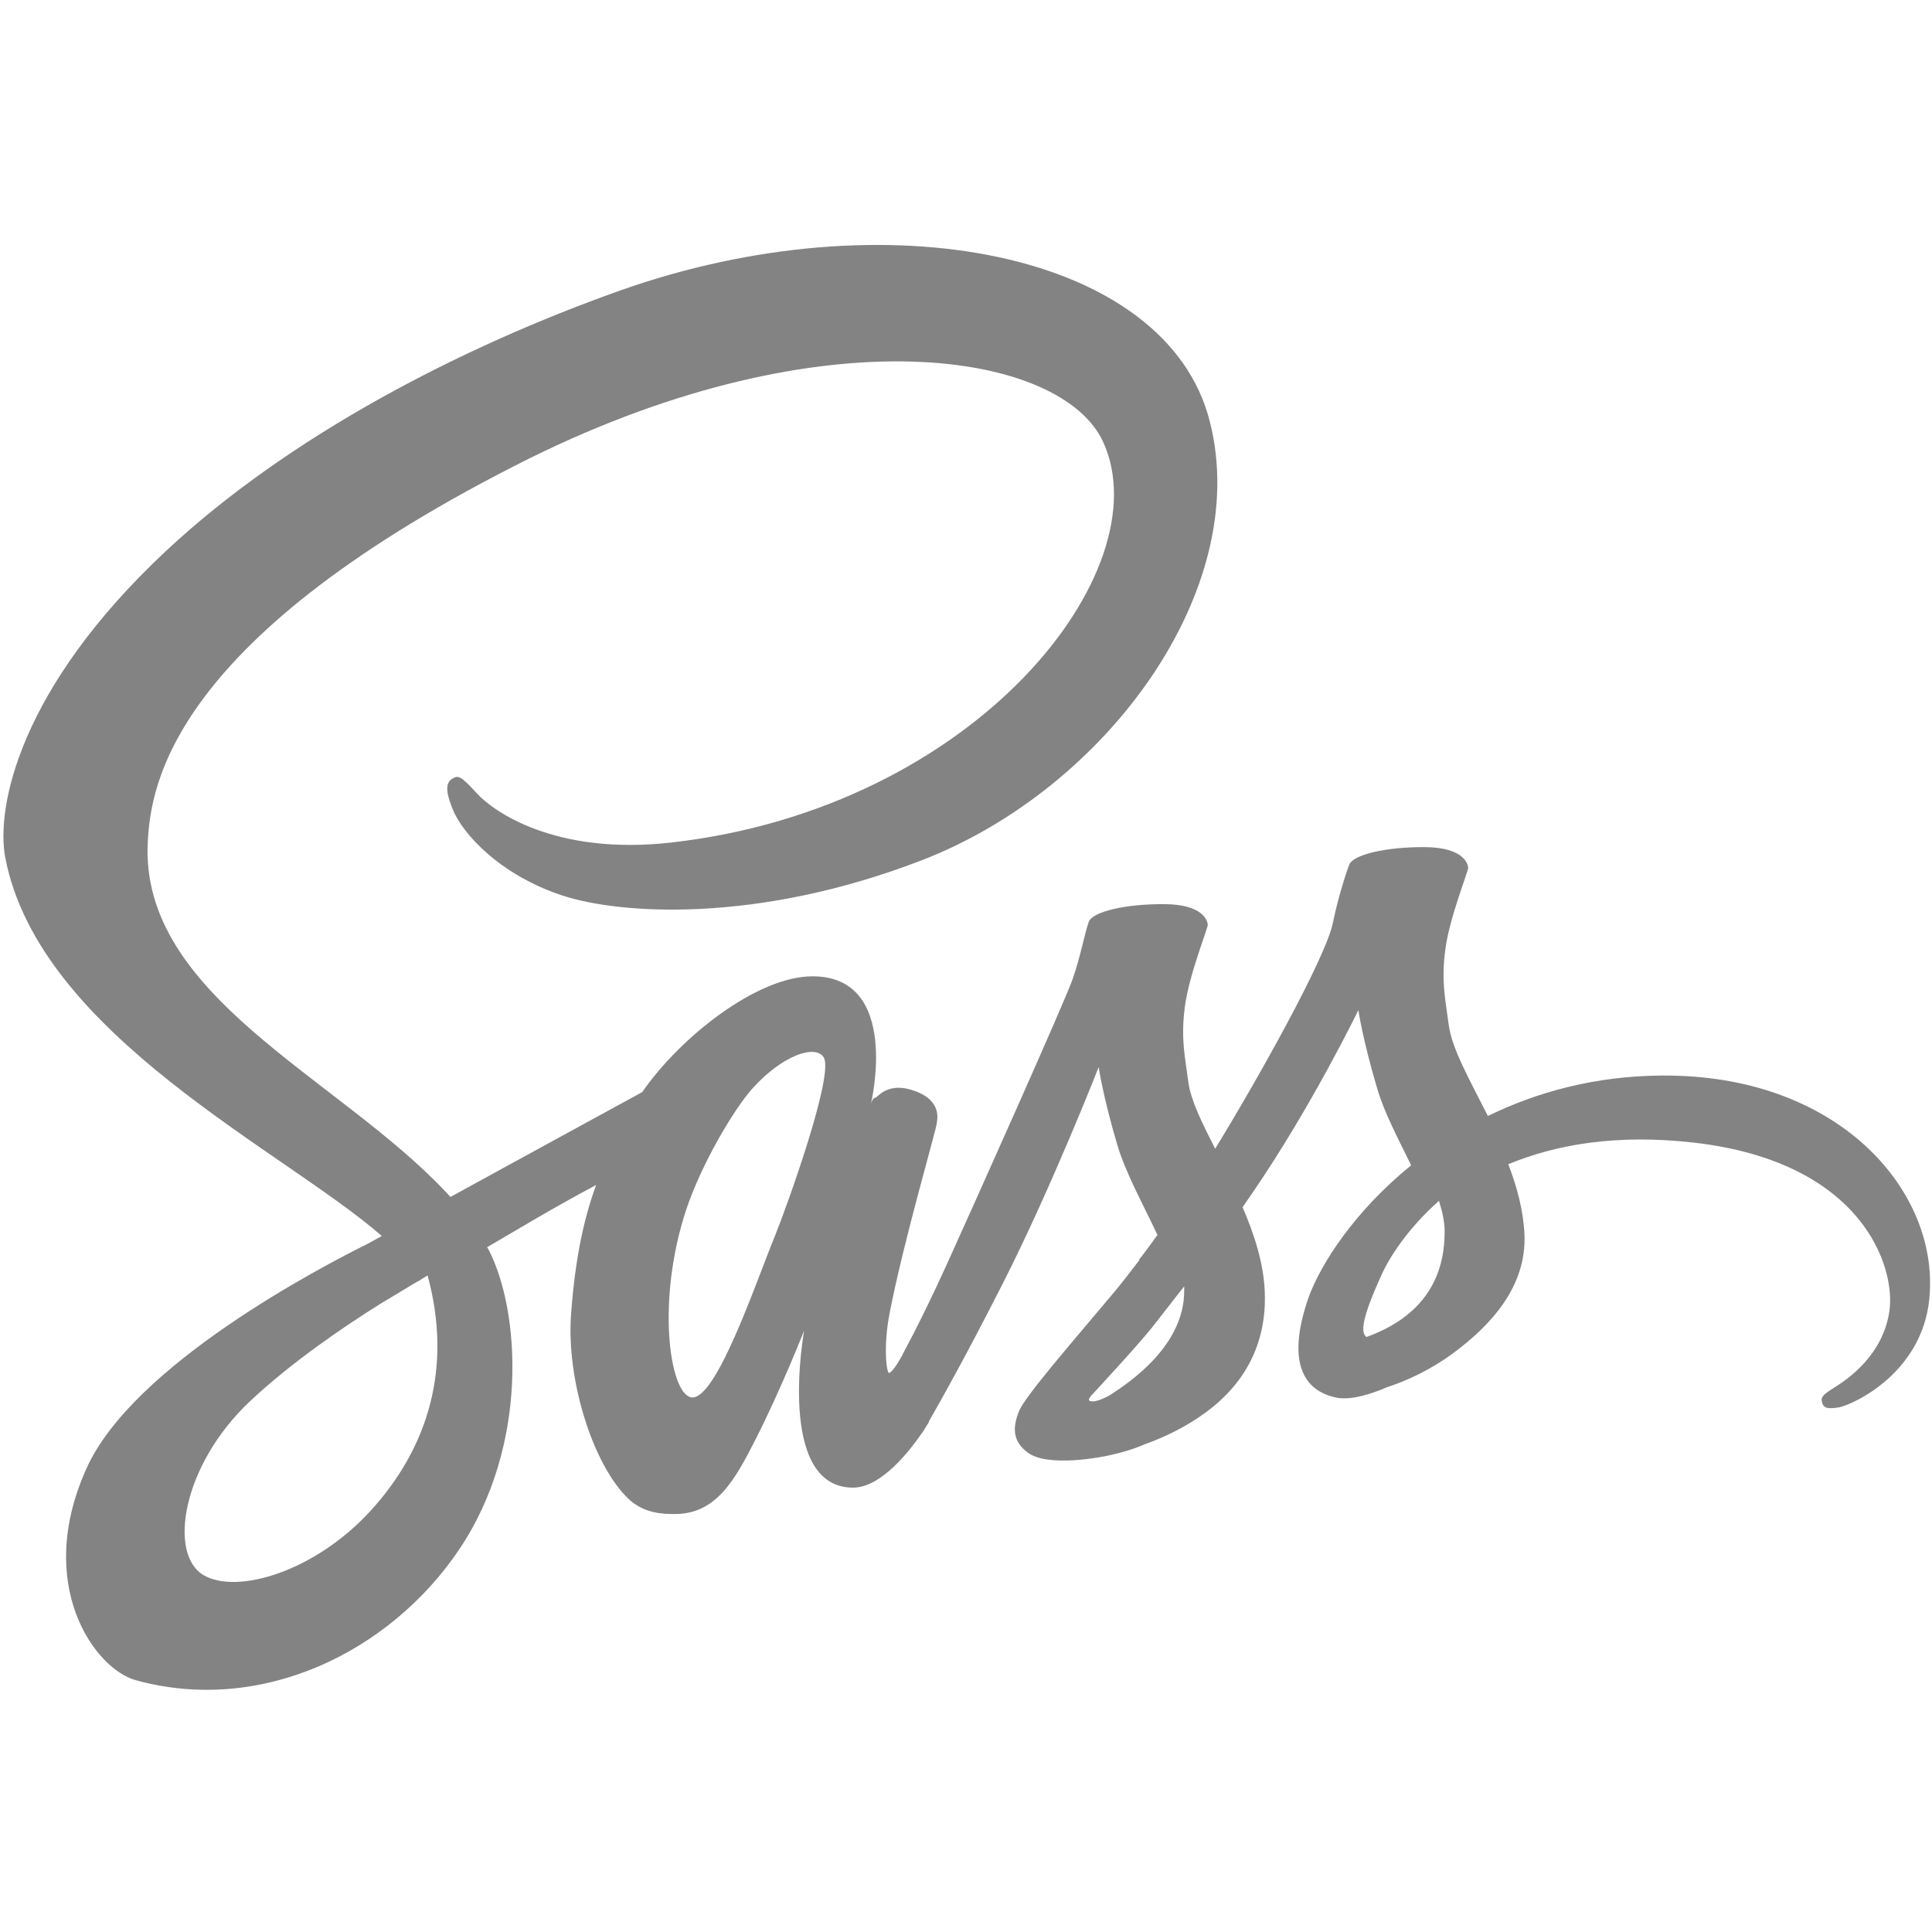
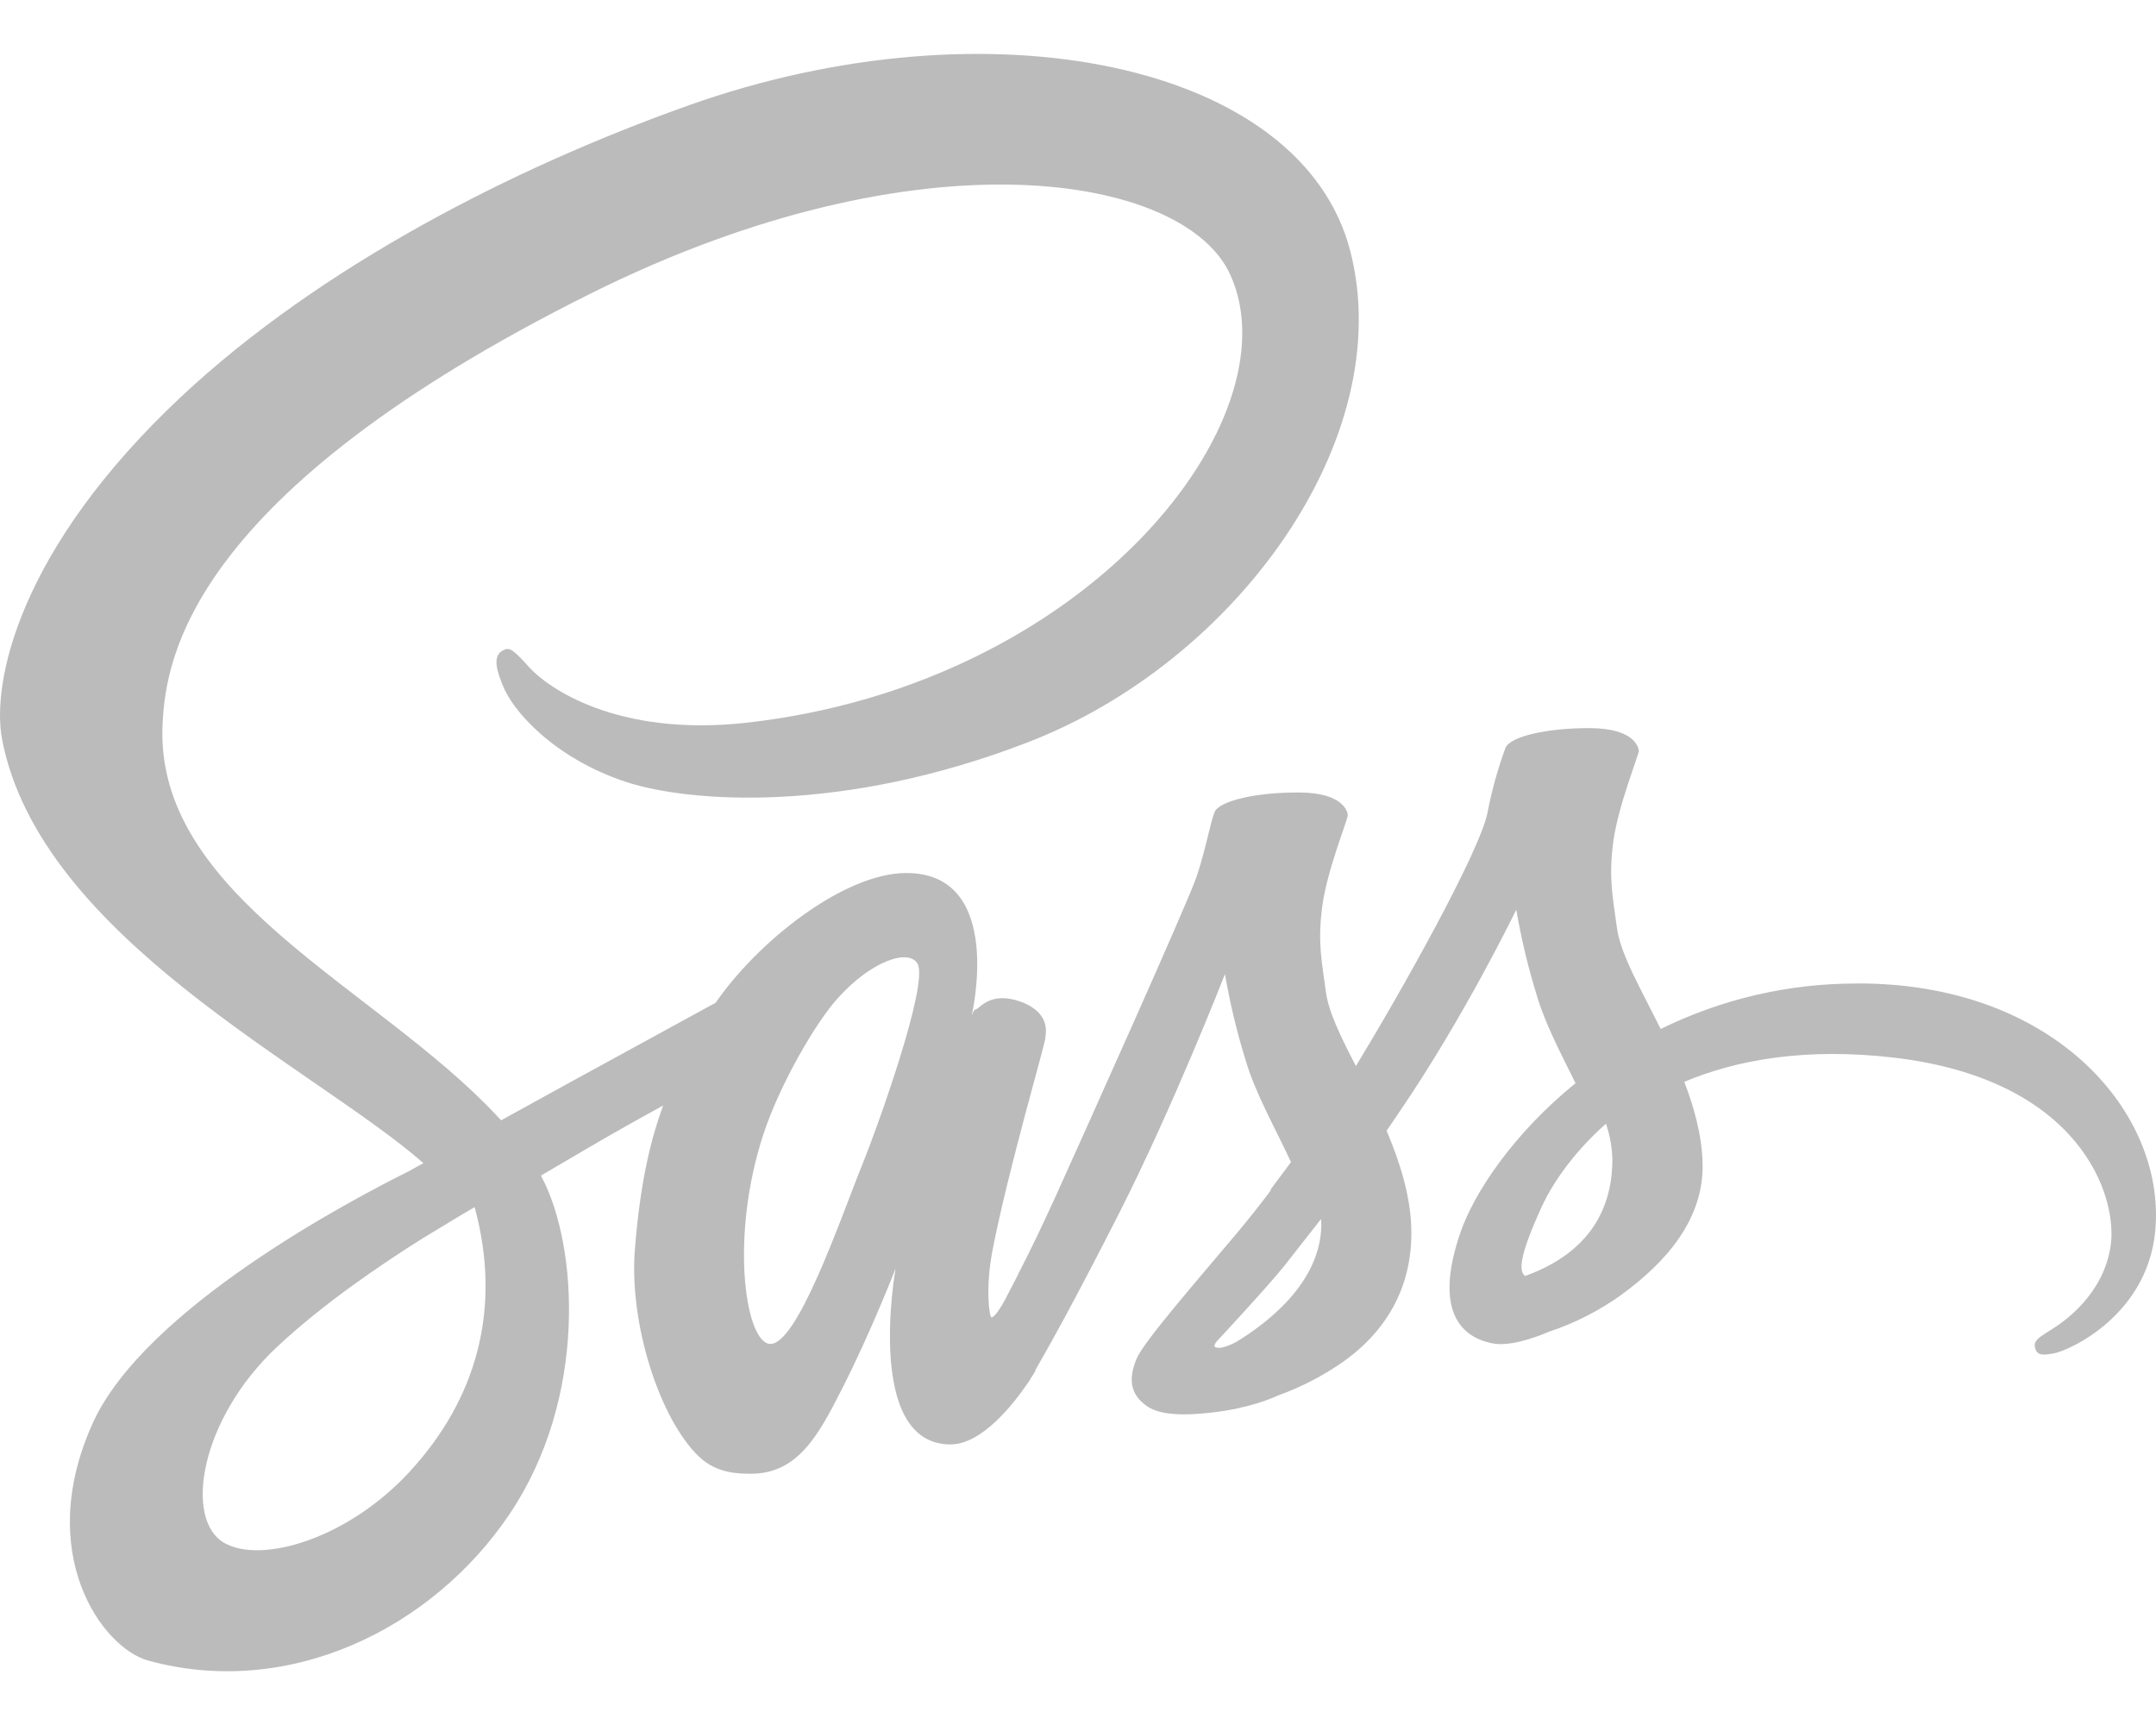
- <svg xmlns="http://www.w3.org/2000/svg" width="800" height="800" viewBox="0 -32 256 256" preserveAspectRatio="xMidYMid">
-   <path d="M220.281 110.514c-8.906.047-16.647 2.192-23.129 5.362-2.378-4.71-4.756-8.906-5.176-11.984-.466-3.591-1.026-5.782-.466-10.072s3.078-10.399 3.031-10.865-.56-2.658-5.689-2.705-9.559.979-10.072 2.332-1.492 4.43-2.145 7.601c-.886 4.663-10.259 21.31-15.621 30.03-1.725-3.404-3.217-6.388-3.544-8.766-.466-3.591-1.026-5.782-.466-10.072s3.078-10.399 3.031-10.865-.56-2.658-5.689-2.705-9.559.979-10.072 2.332-1.072 4.523-2.145 7.601-13.523 30.869-16.787 38.05c-1.679 3.684-3.124 6.621-4.15 8.627h0s-.047.14-.187.373l-1.399 2.658v.047c-.699 1.259-1.446 2.425-1.819 2.425-.28 0-.793-3.357.093-7.927 1.865-9.652 6.295-24.667 6.248-25.18 0-.28.839-2.891-2.891-4.243-3.637-1.352-4.943.886-5.269.886s-.56.793-.56.793 4.057-16.88-7.741-16.88c-7.368 0-17.533 8.067-22.569 15.341l-17.16 9.373-8.254 4.523c-.187-.187-.373-.42-.56-.606-14.269-15.248-40.662-26.02-39.542-46.49.42-7.461 2.984-27.046 50.687-50.827 39.263-19.352 70.505-13.989 75.914-2.098 7.741 16.973-16.74 48.495-57.309 53.065-15.481 1.725-23.595-4.243-25.647-6.482-2.145-2.332-2.471-2.471-3.264-2.005-1.306.699-.466 2.798 0 4.01 1.212 3.171 6.202 8.766 14.642 11.518 7.461 2.425 25.6 3.777 47.563-4.71 24.574-9.513 43.786-35.952 38.144-58.101-5.642-22.476-42.946-29.89-78.246-17.346-20.98 7.457-43.736 19.208-60.103 34.503C2.518 59.22-.56 75.028.699 81.65c4.523 23.502 36.931 38.796 49.894 50.128l-1.772.979c-6.482 3.217-31.196 16.134-37.351 29.797-6.995 15.481 1.119 26.579 6.482 28.071 16.647 4.616 33.76-3.684 42.946-17.393s8.067-31.522 3.824-39.682c-.047-.093-.093-.187-.187-.28l5.083-2.984c3.311-1.958 6.575-3.777 9.373-5.269-1.585 4.337-2.751 9.513-3.311 16.973-.699 8.766 2.891 20.144 7.601 24.621 2.098 1.958 4.57 2.005 6.155 2.005 5.502 0 7.974-4.57 10.725-9.979 3.357-6.621 6.388-14.315 6.388-14.315s-3.777 20.797 6.482 20.797c3.73 0 7.507-4.85 9.186-7.321v.047s.093-.14.28-.466l.606-.979v-.093c1.492-2.611 4.85-8.533 9.839-18.372 6.435-12.683 12.637-28.538 12.637-28.538s.56 3.87 2.471 10.305c1.119 3.777 3.451 7.927 5.316 11.937-1.492 2.098-2.425 3.264-2.425 3.264l.047.047c-1.212 1.585-2.518 3.311-3.964 4.989-5.083 6.062-11.145 13.01-11.984 15.015-.979 2.378-.746 4.103 1.119 5.502 1.352 1.026 3.777 1.166 6.248 1.026 4.57-.326 7.787-1.446 9.373-2.145 2.471-.886 5.362-2.238 8.067-4.243 4.989-3.684 8.02-8.953 7.741-15.901-.14-3.824-1.399-7.647-2.938-11.238.466-.653.886-1.306 1.352-1.958 7.881-11.518 13.989-24.154 13.989-24.154s.56 3.87 2.471 10.305c.933 3.264 2.844 6.808 4.523 10.259-7.414 6.015-11.984 13.01-13.616 17.58-2.938 8.487-.653 12.31 3.684 13.196 1.958.42 4.756-.513 6.808-1.399 2.611-.839 5.689-2.285 8.627-4.43 4.989-3.684 9.792-8.813 9.513-15.761-.14-3.171-.979-6.295-2.145-9.326 6.295-2.611 14.409-4.057 24.761-2.844 22.196 2.611 26.579 16.46 25.74 22.289s-5.502 9-7.041 9.979-2.052 1.306-1.912 2.005c.187 1.026.933.979 2.238.793 1.819-.326 11.658-4.71 12.077-15.435.699-13.709-12.357-28.678-35.439-28.538h0zM49.055 168.242c-7.368 8.02-17.626 11.051-22.056 8.487-4.756-2.751-2.891-14.595 6.155-23.082 5.502-5.176 12.59-9.979 17.3-12.917l4.57-2.751c.326-.187.513-.28.513-.28h0l1.119-.699c3.311 12.124.14 22.802-7.601 31.242h0zm53.625-36.465c-2.565 6.248-7.927 22.243-11.191 21.357-2.798-.746-4.523-12.87-.56-24.854 2.005-6.015 6.248-13.196 8.72-15.994 4.01-4.477 8.44-5.969 9.513-4.15 1.352 2.378-4.896 19.725-6.482 23.642h0zm44.252 21.17c-1.072.56-2.098.933-2.565.653-.326-.187.466-.933.466-.933s5.549-5.969 7.741-8.673l4.337-5.549v.606c0 7.134-6.901 11.937-9.979 13.896h0zm34.133-7.787c-.793-.56-.653-2.425 2.005-8.254 1.026-2.285 3.451-6.109 7.601-9.792.466 1.492.793 2.938.746 4.29-.047 9-6.482 12.357-10.352 13.756h0z" fill="#838383" />
+ <svg xmlns="http://www.w3.org/2000/svg" viewBox="0 0 640 512" fill-rule="evenodd">
+   <path fill="#bbb" d="M301.84 378.92c-.3.6-.6 1.08 0 0zm249.13-87a131.16 131.16 0 0 0-58 13.5c-5.9-11.9-12-22.3-13-30.1-1.2-9.1-2.5-14.5-1.1-25.3s7.7-26.1 7.6-27.2-1.4-6.6-14.3-6.7-24 2.5-25.29 5.9a122.83 122.83 0 0 0-5.3 19.1c-2.3 11.7-25.79 53.5-39.09 75.3-4.4-8.5-8.1-16-8.9-22-1.2-9.1-2.5-14.5-1.1-25.3s7.7-26.1 7.6-27.2-1.4-6.6-14.29-6.7-24 2.5-25.3 5.9-2.7 11.4-5.3 19.1-33.89 77.3-42.08 95.4c-4.2 9.2-7.8 16.6-10.4 21.6-.4.8-.7 1.3-.9 1.7.3-.5.5-1 .5-.8l-3.5 6.7v.1c-1.7 3.2-3.6 6.1-4.5 6.1-.6 0-1.9-8.4.3-19.9 4.7-24.2 15.8-61.8 15.7-63.1-.1-.7 2.1-7.2-7.3-10.7-9.1-3.3-12.4 2.2-13.2 2.2s-1.4 2-1.4 2 10.1-42.4-19.39-42.4c-18.4 0-44 20.2-56.58 38.5l-43 23.5-20.7 11.4c-.5-.5-.9-1-1.4-1.5-35.79-38.2-101.87-65.2-99.07-116.5 1-18.7 7.5-67.8 127.07-127.4 98-48.8 176.35-35.4 189.84-5.6 19.4 42.5-41.89 121.6-143.66 133-38.79 4.3-59.18-10.7-64.28-16.3-5.3-5.9-6.1-6.2-8.1-5.1-3.3 1.8-1.2 7 0 10.1 3 7.9 15.5 21.9 36.79 28.9 18.7 6.1 64.18 9.5 119.17-11.8 61.78-23.8 109.87-90.1 95.77-145.6C386.52 18.32 293-.18 204.57 31.22c-52.69 18.7-109.67 48.1-150.66 86.4-48.69 45.6-56.48 85.3-53.28 101.9 11.39 58.9 92.57 97.3 125.06 125.7l-4.5 2.5c-16.29 8.1-78.18 40.5-93.67 74.7-17.5 38.8 2.9 66.6 16.29 70.4 41.79 11.6 84.58-9.3 107.57-43.6s20.2-79.1 9.6-99.5c-.1-.3-.3-.5-.4-.8l12.8-7.5c8.29-4.9 16.39-9.4 23.49-13.3-4 10.8-6.9 23.8-8.4 42.6-1.8 22 7.3 50.5 19.1 61.7 5.2 4.9 11.49 5 15.39 5 13.8 0 20-11.4 26.89-25 8.5-16.6 16-35.9 16-35.9s-9.4 52.2 16.3 52.2c9.39 0 18.79-12.1 23-18.3v.1s.2-.4.7-1.2c1-1.5 1.5-2.4 1.5-2.4v-.3c3.8-6.5 12.1-21.4 24.59-46 16.2-31.8 31.69-71.5 31.69-71.5a201.24 201.24 0 0 0 6.2 25.8c2.8 9.5 8.7 19.9 13.4 30l-6.1 8.2a.31.31 0 0 0 .1.2c-3 4-6.4 8.3-9.9 12.5-12.79 15.2-28 32.6-30 37.6-2.4 5.9-1.8 10.3 2.8 13.7 3.4 2.6 9.4 3 15.69 2.5 11.5-.8 19.6-3.6 23.5-5.4a82.2 82.2 0 0 0 20.19-10.6c12.5-9.2 20.1-22.4 19.4-39.8-.4-9.6-3.5-19.2-7.3-28.2l3.4-5C434.8 301.72 450.1 270 450.1 270a201.24 201.24 0 0 0 6.2 25.8c2.4 8.1 7.09 17 11.39 25.7-18.59 15.1-30.09 32.6-34.09 44.1-7.4 21.3-1.6 30.9 9.3 33.1 4.9 1 11.9-1.3 17.1-3.5a79.46 79.46 0 0 0 21.59-11.1c12.5-9.2 24.59-22.1 23.79-39.6-.3-7.9-2.5-15.8-5.4-23.4 15.7-6.6 36.09-10.2 62.09-7.2 55.68 6.5 66.58 41.3 64.48 55.8s-13.8 22.6-17.7 25-5.1 3.3-4.8 5.1c.5 2.6 2.3 2.5 5.6 1.9 4.6-.8 29.19-11.8 30.29-38.7 1.6-34-31.09-71.4-89-71.1zm-429.18 144.7c-18.39 20.1-44.19 27.7-55.28 21.3C54.61 451 59.31 421.42 82 400c13.8-13 31.59-25 43.39-32.4l11.4-6.9c.8-.5 1.2-.7 1.2-.7.9-.6 1.9-1.1 2.9-1.7 8.29 30.4.3 57.2-19.1 78.3zm134.36-91.4c-6.4 15.7-19.89 55.7-28.09 53.6-7-1.8-11.3-32.3-1.4-62.3 5-15.1 15.6-33.1 21.9-40.1 10.09-11.3 21.19-14.9 23.79-10.4 3.5 5.9-12.2 49.4-16.2 59.2zm111 53c-2.7 1.4-5.2 2.3-6.4 1.6-.9-.5 1.1-2.4 1.1-2.4s13.9-14.9 19.4-21.7l10.89-13.9c0 .5.1 1 .1 1.6-.13 17.9-17.32 30-25.12 34.8zm85.58-19.5c-2-1.4-1.7-6.1 5-20.7 2.6-5.7 8.59-15.3 19-24.5a36.18 36.18 0 0 1 1.9 10.8c-.1 22.5-16.2 30.9-25.89 34.4z" />
</svg>
